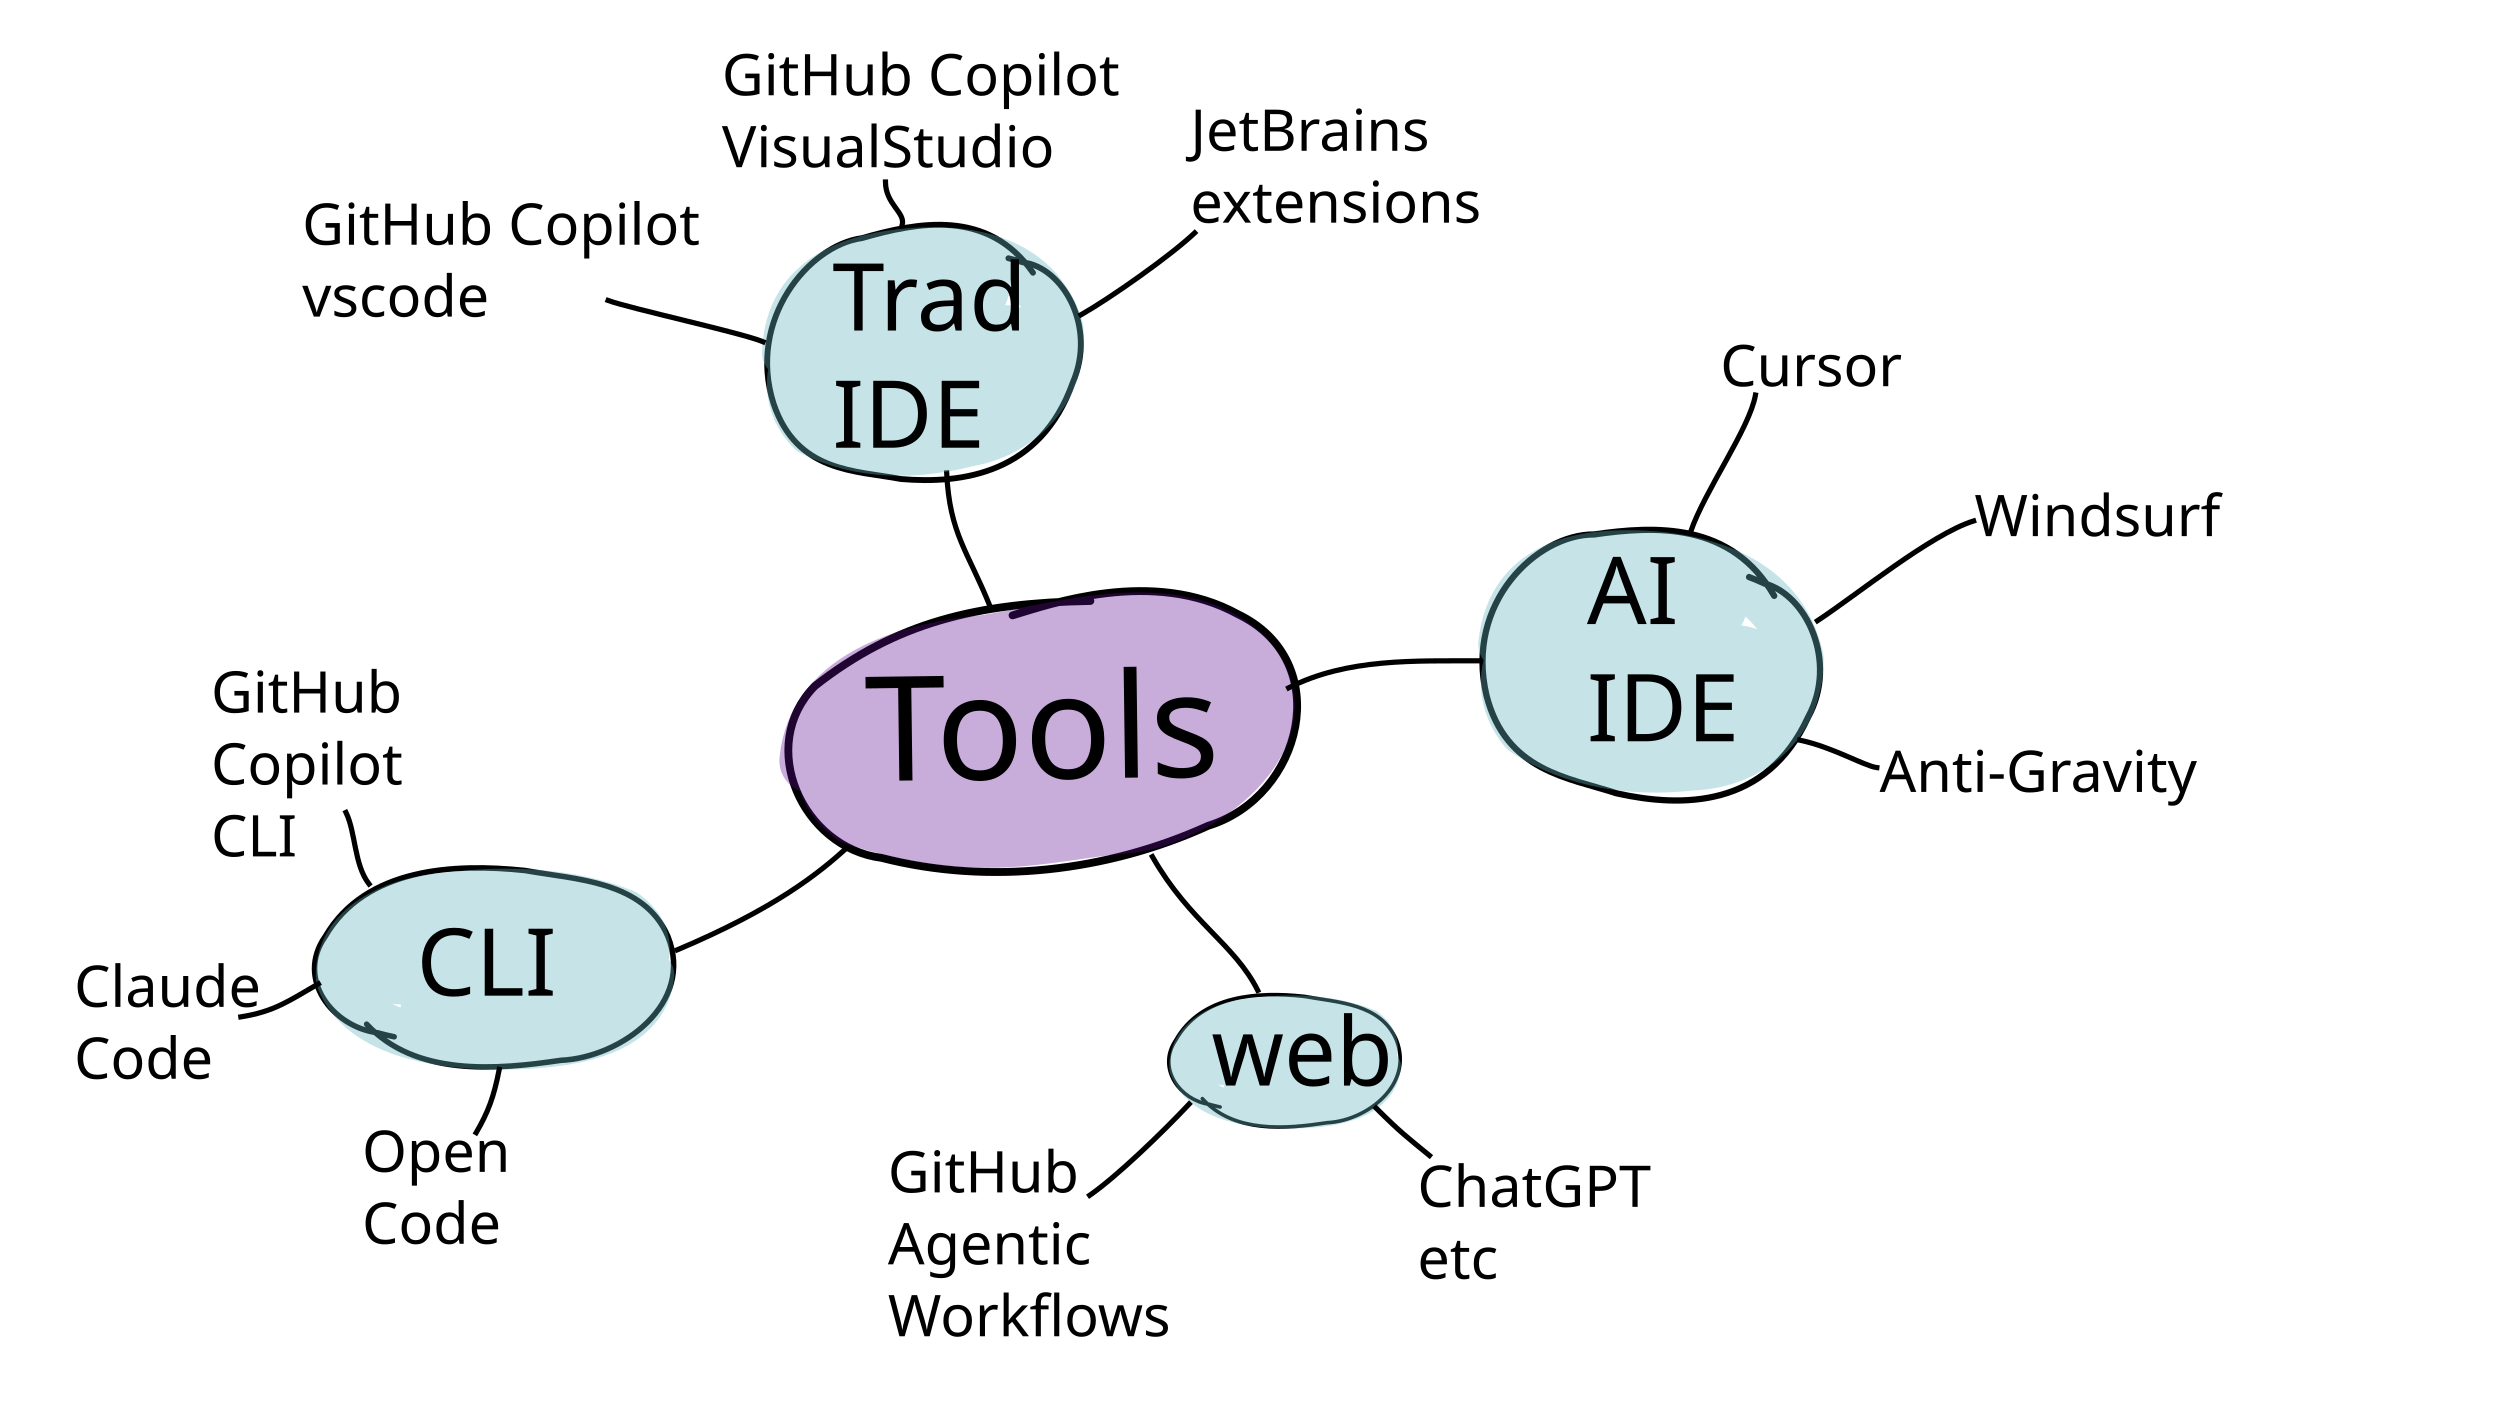
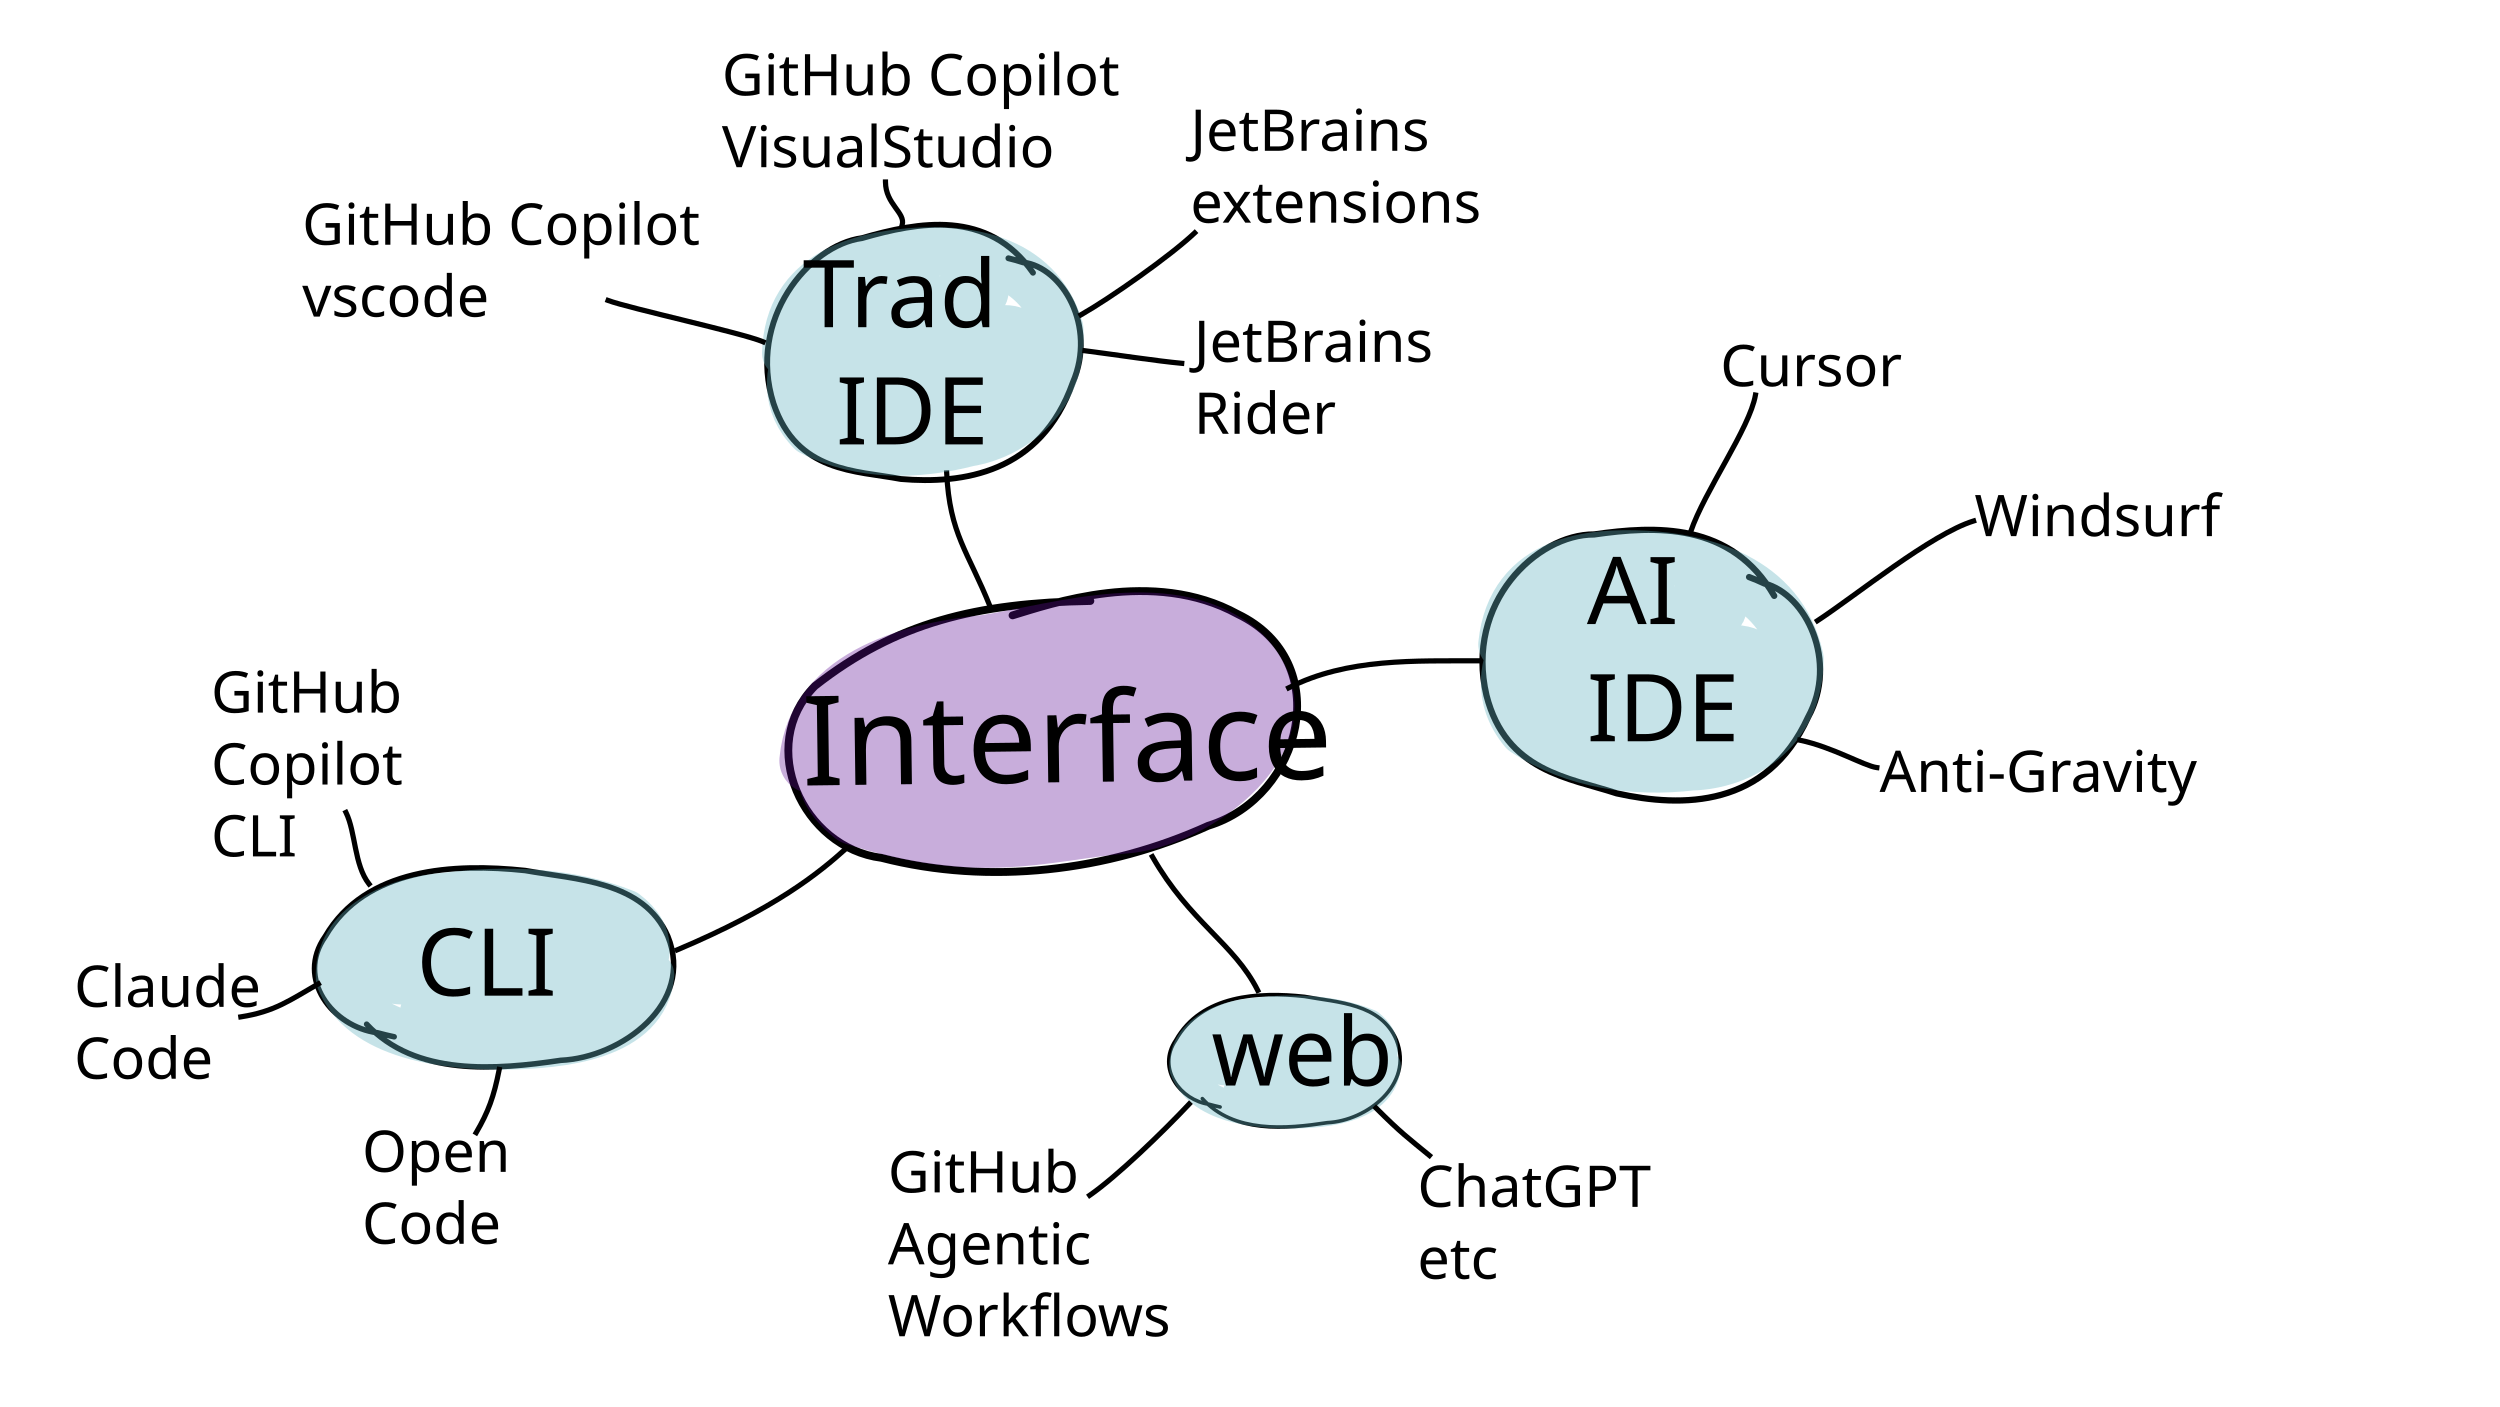
<svg xmlns="http://www.w3.org/2000/svg" width="960.000pt" height="540.000pt" version="1.1" viewBox="-480.000 498.000 960.000 540.000" id="svg5">
  <defs id="defs1" />
  <g id="g69">
    <path id="STROKE_b4bfa06d-5cab-4455-bfe9-42fea75b4036" opacity="1" fill="none" stroke="#000000" stroke-width="3.017" stroke-opacity="1" stroke-linecap="round" stroke-linejoin="round" d="m -61.307,728.773 c -43.551,0.737 -74.669,8.2 -105.779,32.655 -22.622,23.007 -4.731,62.15 25.606,65.99 41.338,10.626 86.783,5.278 125.43,-12.324 36.191,-11.086 49.135,-63.127 11.347,-81.274 -32.577,-17.925 -72.314,-3.753 -86.476,0.478" />
    <path id="STROKE_7bffc11c-55f5-4acb-a5c3-fb3aba9d725c" opacity="0.249" fill="none" stroke="#ed5d47" stroke-width="12" stroke-opacity="0.249" stroke-linecap="round" stroke-linejoin="round" d="m -168.228,790.092 c 3.006,-31.981 40.906,-40.942 67.399,-43.555 29.067,-4.758 72.136,-18.579 97.129,4.118 27.179,28.214 -18.457,61.383 -45.589,62.693 -31.513,2.999 -54.777,12.117 -102.283,-3.283 -31.465,-25.159 22.57,-41.562 42.605,-47.024 28.14,-4.93 70.027,-23.286 91.458,2.197 -5.862,32.362 -51.608,33.4 -77.161,43.718 -19.127,10.731 -77.853,-8.181 -41.44,-28.426 26.244,-5.534 51.528,-19.474 78.53,-19.042 -24.841,16.129 -56.997,25.004 -84.87,37.743 -7.242,2.997 25.496,-8.272 34.375,-11.592 28.668,-10.301 57.36,-20.97 87.246,-27.232 -3.884,14.311 -35.861,18.834 -50.785,28.889 -2.087,2.057 -39.409,14.121 -23.886,10.698" style="opacity:1;stroke:#5d0f96;stroke-width:25;stroke-dasharray:none;stroke-opacity:0.343" />
-     <text x="-157.977" y="795.96" text-anchor="start" alignment-baseline="mathematical" font-size="24px" font-weight="lighter" fill="#000000" font-family="'Helvetica Neue', Helvetica, Arial, sans-serif" id="text3-9" style="font-style:normal;font-variant:normal;font-weight:normal;font-stretch:normal;font-size:56px;font-family:'Silent People';-inkscape-font-specification:'Silent People';stroke-width:0.92" transform="rotate(-0.7386133)">
-       <tspan x="-157.977" id="tspan3-2" style="font-style:normal;font-variant:normal;font-weight:normal;font-stretch:normal;font-size:56px;font-family:'Silent People';-inkscape-font-specification:'Silent People';stroke-width:0.92">Tools</tspan>
+     <text x="-182.17" y="797.375" text-anchor="start" alignment-baseline="mathematical" font-size="24px" font-weight="lighter" fill="#000000" font-family="'Helvetica Neue', Helvetica, Arial, sans-serif" id="text3-9" style="font-style:normal;font-variant:normal;font-weight:normal;font-stretch:normal;font-size:48px;font-family:'Silent People';-inkscape-font-specification:'Silent People';stroke-width:0.92" transform="rotate(-0.7386133)">
+       <tspan x="-182.17" id="tspan3-2" style="font-style:normal;font-variant:normal;font-weight:normal;font-stretch:normal;font-size:48px;font-family:'Silent People';-inkscape-font-specification:'Silent People';stroke-width:0.92">Interface</tspan>
    </text>
  </g>
  <path style="fill:none;fill-opacity:1;stroke:#000000;stroke-width:2;stroke-linecap:square;stroke-linejoin:round;stroke-dasharray:none;stroke-dashoffset:0;stroke-opacity:1" d="m -99.688,731.193 c -8.601,-21.539 -15.647,-27.974 -16.787,-51.583" id="path11" />
  <g id="g70">
    <path id="STROKE_159814cf-632e-4eb9-b421-a8c2d413ad50-1" opacity="1" fill="none" stroke="#000000" stroke-width="2.255" stroke-opacity="1" stroke-linecap="round" stroke-linejoin="round" d="m -83.337,602.732 c -17.191,-24.634 -44.136,-19.508 -65.667,-13.286 -20.35,2.714 -44.178,31.136 -33.964,63.503 8.941,26.654 31.58,25.685 48.89,28.99 23.823,2.044 53.674,-2.206 66.01,-37.021 9.327,-21.53 -3.912,-44.304 -19.032,-46.147 -1.877,-0.628 -3.772,-1.145 -5.672,-1.595" />
    <path id="STROKE_d5b90901-6196-4d0f-ad43-39675ced1758-9" opacity="0.253" fill="none" stroke="#3dd4cf" stroke-width="12" stroke-opacity="0.253" stroke-linecap="round" stroke-linejoin="round" d="m -178.038,633.632 c 0.801,-31.106 29.391,-37.106 47.537,-38.697 19.774,-1.697 48.854,1.111 57.205,29.28 1.931,26.771 -18.008,40.792 -34.81,43.6 -19.825,5.103 -41.263,5.488 -60.31,-4.185 -20.398,-20.457 3.836,-52.074 22.363,-52.198 7.895,-3.615 29.175,-10.378 9.689,-1.1 -11.474,6.846 -37.023,21.105 -37.083,29.876 16.949,-6.023 32.578,-17.622 49.627,-23.547 7.743,-5.643 35.332,-11.785 13.602,-1.076 -18.256,9.793 -37.566,16.989 -54.048,31.926 -1.959,14.105 20.432,-7.81 27.323,-7.094 13.878,-4.206 41.31,-22.03 48.685,-13.746 -17.577,9.771 -36.604,14.846 -53.726,26.198 -15.706,17.143 17.562,-1.454 24.98,-4.517 9.656,-4.224 31.309,-15.579 34.237,-9.911 -10.437,12.995 -24.951,16.829 -38.33,20.869" style="opacity:0.46;stroke:#64b5c1;stroke-width:18.676;stroke-dasharray:none;stroke-opacity:0.797" />
-     <text x="-160.363" y="624.936" text-anchor="start" alignment-baseline="mathematical" font-size="22.091px" font-weight="lighter" fill="#000000" font-family="'Helvetica Neue', Helvetica, Arial, sans-serif" id="text3-3-3" style="font-style:normal;font-variant:normal;font-weight:normal;font-stretch:normal;font-size:36px;font-family:'Silent People';-inkscape-font-specification:'Silent People';stroke-width:0.92">
-       <tspan id="tspan50" x="-160.363" y="624.936">
-         <tspan x="-160.363" id="tspan3-4-3" style="font-style:normal;font-variant:normal;font-weight:normal;font-stretch:normal;font-size:36px;font-family:'Silent People';-inkscape-font-specification:'Silent People';stroke-width:0.92">Trad</tspan>
+     <text x="-96.272" y="623.641" text-anchor="start" alignment-baseline="mathematical" font-size="22.091px" font-weight="lighter" fill="#000000" font-family="'Helvetica Neue', Helvetica, Arial, sans-serif" id="text3-3-3" style="font-style:normal;font-variant:normal;font-weight:normal;font-stretch:normal;font-size:36px;font-family:'Silent People';-inkscape-font-specification:'Silent People';text-align:center;text-anchor:middle;stroke-width:0.92">
+       <tspan id="tspan50" x="-129.716" y="623.641">
+         <tspan x="-129.716" id="tspan3-4-3" style="font-style:normal;font-variant:normal;font-weight:normal;font-stretch:normal;font-size:36px;font-family:'Silent People';-inkscape-font-specification:'Silent People';stroke-width:0.92">Trad</tspan>
      </tspan>
-       <tspan x="-160.363" y="669.936" id="tspan65">
-         <tspan x="-160.363" style="font-style:normal;font-variant:normal;font-weight:normal;font-stretch:normal;font-size:36px;font-family:'Silent People';-inkscape-font-specification:'Silent People';stroke-width:0.92" id="tspan66">IDE</tspan>
+       <tspan x="-129.716" y="668.641" id="tspan65">
+         <tspan x="-129.716" style="font-style:normal;font-variant:normal;font-weight:normal;font-stretch:normal;font-size:36px;font-family:'Silent People';-inkscape-font-specification:'Silent People';stroke-width:0.92" id="tspan66">IDE</tspan>
      </tspan>
    </text>
    <text x="-363.965" y="591.976" text-anchor="start" alignment-baseline="mathematical" font-size="22.091px" font-weight="lighter" fill="#000000" font-family="'Helvetica Neue', Helvetica, Arial, sans-serif" id="text3-94" style="font-style:normal;font-variant:normal;font-weight:normal;font-stretch:normal;font-family:'Silent People';-inkscape-font-specification:'Silent People';stroke-width:0.92">
      <tspan id="tspan51" x="-363.965" y="591.976">
        <tspan x="-363.965" id="tspan3-196" style="font-style:normal;font-variant:normal;font-weight:normal;font-stretch:normal;font-family:'Silent People';-inkscape-font-specification:'Silent People';stroke-width:0.92">GitHub Copilot</tspan>
      </tspan>
      <tspan id="tspan52" x="-363.965" y="619.589">vscode</tspan>
    </text>
    <text x="-202.796" y="534.595" text-anchor="start" alignment-baseline="mathematical" font-size="22.091px" font-weight="lighter" fill="#000000" font-family="'Helvetica Neue', Helvetica, Arial, sans-serif" id="text3-49" style="font-style:normal;font-variant:normal;font-weight:normal;font-stretch:normal;font-family:'Silent People';-inkscape-font-specification:'Silent People';stroke-width:0.92">
      <tspan id="tspan53" x="-202.796" y="534.595">
        <tspan x="-202.796" id="tspan3-12" style="font-style:normal;font-variant:normal;font-weight:normal;font-stretch:normal;font-family:'Silent People';-inkscape-font-specification:'Silent People';stroke-width:0.92">GitHub Copilot</tspan>
      </tspan>
      <tspan id="tspan54" x="-202.796" y="562.209">VisualStudio</tspan>
    </text>
    <text x="-22.9" y="555.901" text-anchor="start" alignment-baseline="mathematical" font-size="22.091px" font-weight="lighter" fill="#000000" font-family="'Helvetica Neue', Helvetica, Arial, sans-serif" id="text3-39" style="font-style:normal;font-variant:normal;font-weight:normal;font-stretch:normal;font-family:'Silent People';-inkscape-font-specification:'Silent People';stroke-width:0.92">
      <tspan id="tspan55" x="-22.9" y="555.901">
        <tspan x="-22.9" id="tspan3-39" style="font-style:normal;font-variant:normal;font-weight:normal;font-stretch:normal;font-family:'Silent People';-inkscape-font-specification:'Silent People';stroke-width:0.92">JetBrains</tspan>
      </tspan>
      <tspan id="tspan56" x="-22.9" y="583.515">extensions</tspan>
    </text>
+     <text x="-21.554" y="636.963" text-anchor="start" alignment-baseline="mathematical" font-size="22.091px" font-weight="lighter" fill="#000000" font-family="'Helvetica Neue', Helvetica, Arial, sans-serif" id="text3-39-1" style="font-style:normal;font-variant:normal;font-weight:normal;font-stretch:normal;font-family:'Silent People';-inkscape-font-specification:'Silent People';stroke-width:0.92">
+       <tspan id="tspan55-8" x="-21.554" y="636.963">
+         <tspan x="-21.554" id="tspan3-39-6" style="font-style:normal;font-variant:normal;font-weight:normal;font-stretch:normal;font-family:'Silent People';-inkscape-font-specification:'Silent People';stroke-width:0.92">JetBrains</tspan>
+       </tspan>
+       <tspan id="tspan56-2" x="-21.554" y="664.577">Rider</tspan>
+     </text>
    <path style="fill:none;fill-opacity:1;stroke:#000000;stroke-width:2;stroke-linecap:square;stroke-linejoin:round;stroke-dasharray:none;stroke-dashoffset:0;stroke-opacity:1" d="m -186.983,629.247 c -7.874,-3.364 -51.488,-12.864 -59.519,-15.872" id="path12" />
    <path style="fill:none;fill-opacity:1;stroke:#000000;stroke-width:2;stroke-linecap:square;stroke-linejoin:round;stroke-dasharray:none;stroke-dashoffset:0;stroke-opacity:1" d="m -133.569,584.379 c 1.362,-4.716 -6.359,-7.91 -6.41,-16.482" id="path13" />
    <path style="fill:none;fill-opacity:1;stroke:#000000;stroke-width:2;stroke-linecap:square;stroke-linejoin:round;stroke-dasharray:none;stroke-dashoffset:0;stroke-opacity:1" d="m -64.893,618.869 c 11.068,-6.244 34.579,-22.81 43.647,-31.438" id="path14" />
+     <path style="fill:none;fill-opacity:1;stroke:#000000;stroke-width:2;stroke-linecap:square;stroke-linejoin:round;stroke-dasharray:none;stroke-dashoffset:0;stroke-opacity:1" d="m -63.391,632.69 c 11.932,1.526 27.673,3.953 37.172,4.821" id="path14-6" />
  </g>
  <path style="fill:none;fill-opacity:1;stroke:#000000;stroke-width:2;stroke-linecap:square;stroke-linejoin:round;stroke-dasharray:none;stroke-dashoffset:0;stroke-opacity:1" d="m -154.934,823.676 c -10.629,9.583 -27.227,23.128 -65.013,39.069" id="path6" />
  <g id="g72">
    <path id="STROKE_159814cf-632e-4eb9-b421-a8c2d413ad50-1-2" opacity="1" fill="none" stroke="#000000" stroke-width="2.13" stroke-opacity="1" stroke-linecap="round" stroke-linejoin="round" d="m -339.212,891.29 c 18.736,20.12 49.702,17.571 74.523,13.876 23.345,-1.023 51.602,-21.895 41.12,-47.667 -9.238,-21.252 -35.133,-21.711 -54.784,-25.215 -27.138,-2.871 -61.39,-1.16 -76.756,25.31 -11.442,16.278 2.847,34.736 20.05,36.984 2.122,0.59 4.266,1.094 6.421,1.547" />
    <path id="STROKE_d5b90901-6196-4d0f-ad43-39675ced1758-9-9" opacity="0.253" fill="none" stroke="#3dd4cf" stroke-width="12" stroke-opacity="0.253" stroke-linecap="round" stroke-linejoin="round" d="m -229.908,872.289 c -2.054,24.198 -34.931,27.341 -55.717,27.607 -22.65,0.262 -55.764,-3.487 -64.272,-25.887 -1.226,-20.967 22.063,-30.824 41.358,-32.111 22.833,-2.913 47.334,-2.063 68.737,6.497 22.551,17.037 -6.288,40.376 -27.455,39.479 -9.15,2.394 -33.705,6.522 -11.108,0.337 13.357,-4.719 43.062,-14.462 43.452,-21.294 -19.581,3.785 -37.858,11.986 -57.55,15.688 -9.051,3.982 -40.79,7.289 -15.576,0.109 21.211,-6.653 43.532,-11.225 62.905,-21.981 2.754,-10.887 -23.625,4.991 -31.47,4.063 -16.006,2.533 -47.993,14.952 -56.114,8.101 20.435,-6.672 42.355,-9.606 62.328,-17.534 18.568,-12.517 -20.114,0.191 -28.699,2.18 -11.185,2.774 -36.333,10.461 -39.47,5.887 12.398,-9.567 29.117,-11.777 44.547,-14.207" style="opacity:0.46;stroke:#64b5c1;stroke-width:17.64;stroke-dasharray:none;stroke-opacity:0.797" />
    <text x="-320.103" y="880.334" text-anchor="start" alignment-baseline="mathematical" font-size="22.091px" font-weight="lighter" fill="#000000" font-family="'Helvetica Neue', Helvetica, Arial, sans-serif" id="text3-3-3-3" style="font-style:normal;font-variant:normal;font-weight:normal;font-stretch:normal;font-size:36px;font-family:'Silent People';-inkscape-font-specification:'Silent People';stroke-width:0.92">
      <tspan id="tspan50-0" x="-320.103" y="880.334">CLI<tspan x="-320.103" id="tspan3-4-3-7" style="font-style:normal;font-variant:normal;font-weight:normal;font-stretch:normal;font-size:36px;font-family:'Silent People';-inkscape-font-specification:'Silent People';stroke-width:0.92" />
      </tspan>
    </text>
    <text x="-398.964" y="771.644" text-anchor="start" alignment-baseline="mathematical" font-size="22.091px" font-weight="lighter" fill="#000000" font-family="'Helvetica Neue', Helvetica, Arial, sans-serif" id="text3-94-7" style="font-style:normal;font-variant:normal;font-weight:normal;font-stretch:normal;font-family:'Silent People';-inkscape-font-specification:'Silent People';stroke-width:0.92">
      <tspan id="tspan51-3" x="-398.964" y="771.644">
        <tspan x="-398.964" id="tspan3-196-0" style="font-style:normal;font-variant:normal;font-weight:normal;font-stretch:normal;font-family:'Silent People';-inkscape-font-specification:'Silent People';stroke-width:0.92">GitHub</tspan>
      </tspan>
      <tspan id="tspan52-3" x="-398.964" y="799.258">
        <tspan x="-398.964" style="font-style:normal;font-variant:normal;font-weight:normal;font-stretch:normal;font-family:'Silent People';-inkscape-font-specification:'Silent People';stroke-width:0.92" id="tspan58">Copilot</tspan>
      </tspan>
      <tspan x="-398.964" y="826.871" id="tspan59">
        <tspan x="-398.964" style="font-style:normal;font-variant:normal;font-weight:normal;font-stretch:normal;font-family:'Silent People';-inkscape-font-specification:'Silent People';stroke-width:0.92" id="tspan60">CLI</tspan>
      </tspan>
    </text>
    <text x="-451.545" y="884.633" text-anchor="start" alignment-baseline="mathematical" font-size="22.091px" font-weight="lighter" fill="#000000" font-family="'Helvetica Neue', Helvetica, Arial, sans-serif" id="text3-94-7-5" style="font-style:normal;font-variant:normal;font-weight:normal;font-stretch:normal;font-family:'Silent People';-inkscape-font-specification:'Silent People';stroke-width:0.92">
      <tspan x="-451.545" y="884.633" id="tspan59-2">
        <tspan x="-451.545" id="tspan3-196-0-0" style="font-style:normal;font-variant:normal;font-weight:normal;font-stretch:normal;font-family:'Silent People';-inkscape-font-specification:'Silent People';stroke-width:0.92">Claude</tspan>
      </tspan>
      <tspan x="-451.545" y="912.246" id="tspan61">
        <tspan x="-451.545" style="font-style:normal;font-variant:normal;font-weight:normal;font-stretch:normal;font-family:'Silent People';-inkscape-font-specification:'Silent People';stroke-width:0.92" id="tspan62">Code</tspan>
      </tspan>
    </text>
    <text x="-340.972" y="948.002" text-anchor="start" alignment-baseline="mathematical" font-size="22.091px" font-weight="lighter" fill="#000000" font-family="'Helvetica Neue', Helvetica, Arial, sans-serif" id="text3-94-7-5-3" style="font-style:normal;font-variant:normal;font-weight:normal;font-stretch:normal;font-family:'Silent People';-inkscape-font-specification:'Silent People';stroke-width:0.92">
      <tspan x="-340.972" y="948.002" id="tspan59-2-4">Open<tspan x="-340.972" id="tspan3-196-0-0-3" style="font-style:normal;font-variant:normal;font-weight:normal;font-stretch:normal;font-family:'Silent People';-inkscape-font-specification:'Silent People';stroke-width:0.92" />
      </tspan>
      <tspan x="-340.972" y="975.616" id="tspan61-2">
        <tspan x="-340.972" style="font-style:normal;font-variant:normal;font-weight:normal;font-stretch:normal;font-family:'Silent People';-inkscape-font-specification:'Silent People';stroke-width:0.92" id="tspan62-1">Code</tspan>
      </tspan>
    </text>
    <path style="fill:none;fill-opacity:1;stroke:#000000;stroke-width:2;stroke-linecap:square;stroke-linejoin:round;stroke-dasharray:none;stroke-dashoffset:0;stroke-opacity:1" d="m -338.304,837.436 c -5.738,-7.332 -5.094,-19.884 -8.852,-27.47" id="path12-0" />
    <path style="fill:none;fill-opacity:1;stroke:#000000;stroke-width:2;stroke-linecap:square;stroke-linejoin:round;stroke-dasharray:none;stroke-dashoffset:0;stroke-opacity:1" d="m -297.149,932.935 c 4.64,-7.942 6.81,-13.78 8.852,-24.265" id="path12-0-5" />
    <path style="fill:none;fill-opacity:1;stroke:#000000;stroke-width:2;stroke-linecap:square;stroke-linejoin:round;stroke-dasharray:none;stroke-dashoffset:0;stroke-opacity:1" d="m -357.762,875.808 c -10.926,6.251 -16.692,10.638 -29.76,12.667" id="path12-0-0" />
  </g>
  <path style="fill:none;fill-opacity:1;stroke:#000000;stroke-width:2;stroke-linecap:square;stroke-linejoin:round;stroke-dasharray:none;stroke-dashoffset:0;stroke-opacity:1" d="M 14.845,762.131 C 37.408,750.63 63.501,751.841 88.099,751.754" id="path8-0" />
  <g id="g71">
    <path id="STROKE_159814cf-632e-4eb9-b421-a8c2d413ad50-1-5" opacity="1" fill="none" stroke="#000000" stroke-width="2.403" stroke-opacity="1" stroke-linecap="round" stroke-linejoin="round" d="m 201.296,726.813 c -16.44,-28.411 -45.656,-26.969 -69.169,-23.58 -21.974,-0.127 -49.693,26.26 -41.324,61.779 7.459,29.327 31.743,31.623 49.991,37.632 25.313,5.637 57.566,5.54 73.503,-29.25 11.671,-21.266 -0.689,-47.143 -16.711,-51.295 -1.958,-0.935 -3.943,-1.755 -5.94,-2.507" />
    <path id="STROKE_d5b90901-6196-4d0f-ad43-39675ced1758-9-7" opacity="0.253" fill="none" stroke="#3dd4cf" stroke-width="12" stroke-opacity="0.253" stroke-linecap="round" stroke-linejoin="round" d="m 97.598,745.428 c 3.31,-32.58 34.353,-34.701 53.882,-33.716 21.278,1.112 52.151,8.321 58.86,39.154 -0.046,28.423 -22.472,40.243 -40.66,40.734 -21.601,2.461 -44.555,-0.273 -64.158,-13.23 -20.198,-24.49 8.208,-54.176 28.028,-51.594 8.727,-2.644 32.014,-6.637 10.447,0.263 -12.809,5.516 -41.252,16.764 -42.008,25.975 18.598,-3.85 36.225,-13.754 54.922,-17.485 8.725,-4.798 38.709,-7.214 14.629,0.861 -20.292,7.621 -41.508,12.358 -60.309,25.645 -3.207,14.54 22.464,-5.218 29.775,-3.457 15.171,-2.389 45.909,-17.108 53.141,-7.321 -19.565,7.697 -40.311,10.246 -59.514,19.671 -18.146,15.72 18.893,1.043 27.067,-1.091 10.658,-3.026 34.707,-11.792 37.39,-5.405 -12.185,12.132 -28.007,14.037 -42.631,16.325" style="opacity:0.46;stroke:#64b5c1;stroke-width:19.901;stroke-dasharray:none;stroke-opacity:0.797" />
    <text x="129.357" y="737.648" text-anchor="start" alignment-baseline="mathematical" font-size="22.091px" font-weight="lighter" fill="#000000" font-family="'Helvetica Neue', Helvetica, Arial, sans-serif" id="text3-3-3-4" style="font-style:normal;font-variant:normal;font-weight:normal;font-stretch:normal;font-size:36px;font-family:'Silent People';-inkscape-font-specification:'Silent People';stroke-width:0.92">
      <tspan id="tspan50-4" x="129.357" y="737.648">
        <tspan x="129.357" id="tspan3-4-3-4" style="font-style:normal;font-variant:normal;font-weight:normal;font-stretch:normal;font-size:36px;font-family:'Silent People';-inkscape-font-specification:'Silent People';stroke-width:0.92">AI</tspan>
      </tspan>
      <tspan x="129.357" y="782.648" id="tspan63">
        <tspan x="129.357" style="font-style:normal;font-variant:normal;font-weight:normal;font-stretch:normal;font-size:36px;font-family:'Silent People';-inkscape-font-specification:'Silent People';stroke-width:0.92" id="tspan64">IDE</tspan>
      </tspan>
    </text>
    <text x="180.582" y="646.307" text-anchor="start" alignment-baseline="mathematical" font-size="22.091px" font-weight="lighter" fill="#000000" font-family="'Helvetica Neue', Helvetica, Arial, sans-serif" id="text3-94-7-5-2" style="font-style:normal;font-variant:normal;font-weight:normal;font-stretch:normal;font-family:'Silent People';-inkscape-font-specification:'Silent People';stroke-width:0.92">
      <tspan x="180.582" y="646.307" id="tspan61-1">
        <tspan x="180.582" id="tspan3-196-0-0-35" style="font-style:normal;font-variant:normal;font-weight:normal;font-stretch:normal;font-family:'Silent People';-inkscape-font-specification:'Silent People';stroke-width:0.92">Cursor</tspan>
      </tspan>
    </text>
    <text x="278.179" y="703.875" text-anchor="start" alignment-baseline="mathematical" font-size="22.091px" font-weight="lighter" fill="#000000" font-family="'Helvetica Neue', Helvetica, Arial, sans-serif" id="text3-94-7-5-2-6" style="font-style:normal;font-variant:normal;font-weight:normal;font-stretch:normal;font-family:'Silent People';-inkscape-font-specification:'Silent People';stroke-width:0.92">
      <tspan x="278.179" y="703.875" id="tspan61-1-4">Windsurf<tspan x="278.179" id="tspan3-196-0-0-35-0" style="font-style:normal;font-variant:normal;font-weight:normal;font-stretch:normal;font-family:'Silent People';-inkscape-font-specification:'Silent People';stroke-width:0.92" />
      </tspan>
    </text>
    <text x="241.755" y="802.1" text-anchor="start" alignment-baseline="mathematical" font-size="22.091px" font-weight="lighter" fill="#000000" font-family="'Helvetica Neue', Helvetica, Arial, sans-serif" id="text3-94-7-5-2-3" style="font-style:normal;font-variant:normal;font-weight:normal;font-stretch:normal;font-family:'Silent People';-inkscape-font-specification:'Silent People';stroke-width:0.92">
      <tspan x="241.755" y="802.1" id="tspan61-1-40">Anti-Gravity</tspan>
    </text>
    <path style="fill:none;fill-opacity:1;stroke:#000000;stroke-width:2;stroke-linecap:square;stroke-linejoin:round;stroke-dasharray:none;stroke-dashoffset:0;stroke-opacity:1" d="m 169.215,702.202 c 5.251,-15.573 22.682,-39.724 24.876,-52.499" id="path12-0-56" />
    <path style="fill:none;fill-opacity:1;stroke:#000000;stroke-width:2;stroke-linecap:square;stroke-linejoin:round;stroke-dasharray:none;stroke-dashoffset:0;stroke-opacity:1" d="m 217.886,736.361 c 14.713,-9.621 43.742,-33.314 59.977,-38.306" id="path12-0-2" />
    <path style="fill:none;fill-opacity:1;stroke:#000000;stroke-width:2;stroke-linecap:square;stroke-linejoin:round;stroke-dasharray:none;stroke-dashoffset:0;stroke-opacity:1" d="m 240.7,792.755 c -4.822,-0.617 -17.15,-7.98 -29.607,-10.53" id="path12-0-8" />
  </g>
  <path style="fill:none;fill-opacity:1;stroke:#000000;stroke-width:2;stroke-linecap:square;stroke-linejoin:round;stroke-dasharray:none;stroke-dashoffset:0;stroke-opacity:1" d="m -37.481,826.956 c 14.362,25.189 31.39,33.307 40.448,51.349" id="path8" />
  <g id="g73">
    <path id="STROKE_159814cf-632e-4eb9-b421-a8c2d413ad50-1-2-4" opacity="1" fill="none" stroke="#000000" stroke-width="1.395" stroke-opacity="1" stroke-linecap="round" stroke-linejoin="round" d="m -18.298,919.871 c 12.075,13.383 32.032,11.687 48.029,9.23 15.046,-0.681 33.257,-14.564 26.502,-31.706 C 50.279,883.259 33.59,882.954 20.925,880.623 c -17.49,-1.91 -39.566,-0.771 -49.469,16.835 -7.374,10.828 1.835,23.105 12.922,24.601 1.367,0.393 2.75,0.728 4.138,1.029" />
    <path id="STROKE_d5b90901-6196-4d0f-ad43-39675ced1758-9-9-8" opacity="0.253" fill="none" stroke="#3dd4cf" stroke-width="12" stroke-opacity="0.253" stroke-linecap="round" stroke-linejoin="round" d="m 52.148,907.233 c -1.324,16.096 -22.512,18.186 -35.909,18.363 -14.597,0.174 -35.939,-2.319 -41.423,-17.219 -0.79,-13.946 14.219,-20.503 26.655,-21.359 14.715,-1.938 30.507,-1.372 44.3,4.322 14.534,11.332 -4.053,26.857 -17.695,26.26 -5.897,1.592 -21.723,4.339 -7.159,0.224 8.609,-3.139 27.753,-9.62 28.004,-14.164 -12.62,2.517 -24.399,7.973 -37.09,10.435 -5.834,2.649 -26.289,4.848 -10.039,0.072 13.67,-4.425 28.056,-7.466 40.542,-14.621 1.775,-7.242 -15.226,3.32 -20.282,2.703 -10.316,1.685 -30.931,9.946 -36.165,5.388 13.17,-4.438 27.298,-6.39 40.17,-11.663 11.967,-8.326 -12.963,0.127 -18.496,1.45 -7.208,1.845 -23.417,6.959 -25.438,3.916 7.99,-6.364 18.765,-7.834 28.71,-9.45" style="opacity:0.46;stroke:#64b5c1;stroke-width:11.55;stroke-dasharray:none;stroke-opacity:0.797" />
    <text x="-15.067" y="900.537" text-anchor="start" alignment-baseline="mathematical" font-size="22.091px" font-weight="lighter" fill="#000000" font-family="'Helvetica Neue', Helvetica, Arial, sans-serif" id="text3-3-3-3-4" style="font-style:normal;font-variant:normal;font-weight:normal;font-stretch:normal;font-size:36.047px;font-family:'Silent People';-inkscape-font-specification:'Silent People';stroke-width:0.922" transform="scale(0.9843382,1.015911)">
      <tspan id="tspan50-0-9" x="-15.067" y="900.537" style="stroke-width:0.922">web</tspan>
    </text>
    <text x="-139.057" y="955.894" text-anchor="start" alignment-baseline="mathematical" font-size="22.091px" font-weight="lighter" fill="#000000" font-family="'Helvetica Neue', Helvetica, Arial, sans-serif" id="text3-94-7-5-2-38" style="font-style:normal;font-variant:normal;font-weight:normal;font-stretch:normal;font-family:'Silent People';-inkscape-font-specification:'Silent People';stroke-width:0.92">
      <tspan x="-139.057" y="955.894" id="tspan61-1-49">GitHub<tspan x="-139.057" id="tspan3-196-0-0-35-2" style="font-style:normal;font-variant:normal;font-weight:normal;font-stretch:normal;font-family:'Silent People';-inkscape-font-specification:'Silent People';stroke-width:0.92" />
      </tspan>
      <tspan x="-139.057" y="983.507" id="tspan68">Agentic</tspan>
      <tspan x="-139.057" y="1011.121" id="tspan69">Workflows</tspan>
    </text>
    <text x="64.28" y="961.44" text-anchor="start" alignment-baseline="mathematical" font-size="22.091px" font-weight="lighter" fill="#000000" font-family="'Helvetica Neue', Helvetica, Arial, sans-serif" id="text3-94-7-5-2-77" style="font-style:normal;font-variant:normal;font-weight:normal;font-stretch:normal;font-family:'Silent People';-inkscape-font-specification:'Silent People';stroke-width:0.92">
      <tspan x="64.28" y="961.44" id="tspan61-1-45">ChatGPT</tspan>
      <tspan x="64.28" y="989.054" id="tspan67">etc</tspan>
    </text>
    <path style="fill:none;fill-opacity:1;stroke:#000000;stroke-width:2;stroke-linecap:square;stroke-linejoin:round;stroke-dasharray:none;stroke-dashoffset:0;stroke-opacity:1" d="m -61.562,956.997 c 10.252,-7.079 27.961,-24.139 38.204,-35.057" id="path12-0-5-3" />
    <path style="fill:none;fill-opacity:1;stroke:#000000;stroke-width:2;stroke-linecap:square;stroke-linejoin:round;stroke-dasharray:none;stroke-dashoffset:0;stroke-opacity:1" d="M 68.906,941.706 C 60.704,934.951 58.018,933.106 48.405,923.484" id="path12-0-5-2" />
  </g>
</svg>
